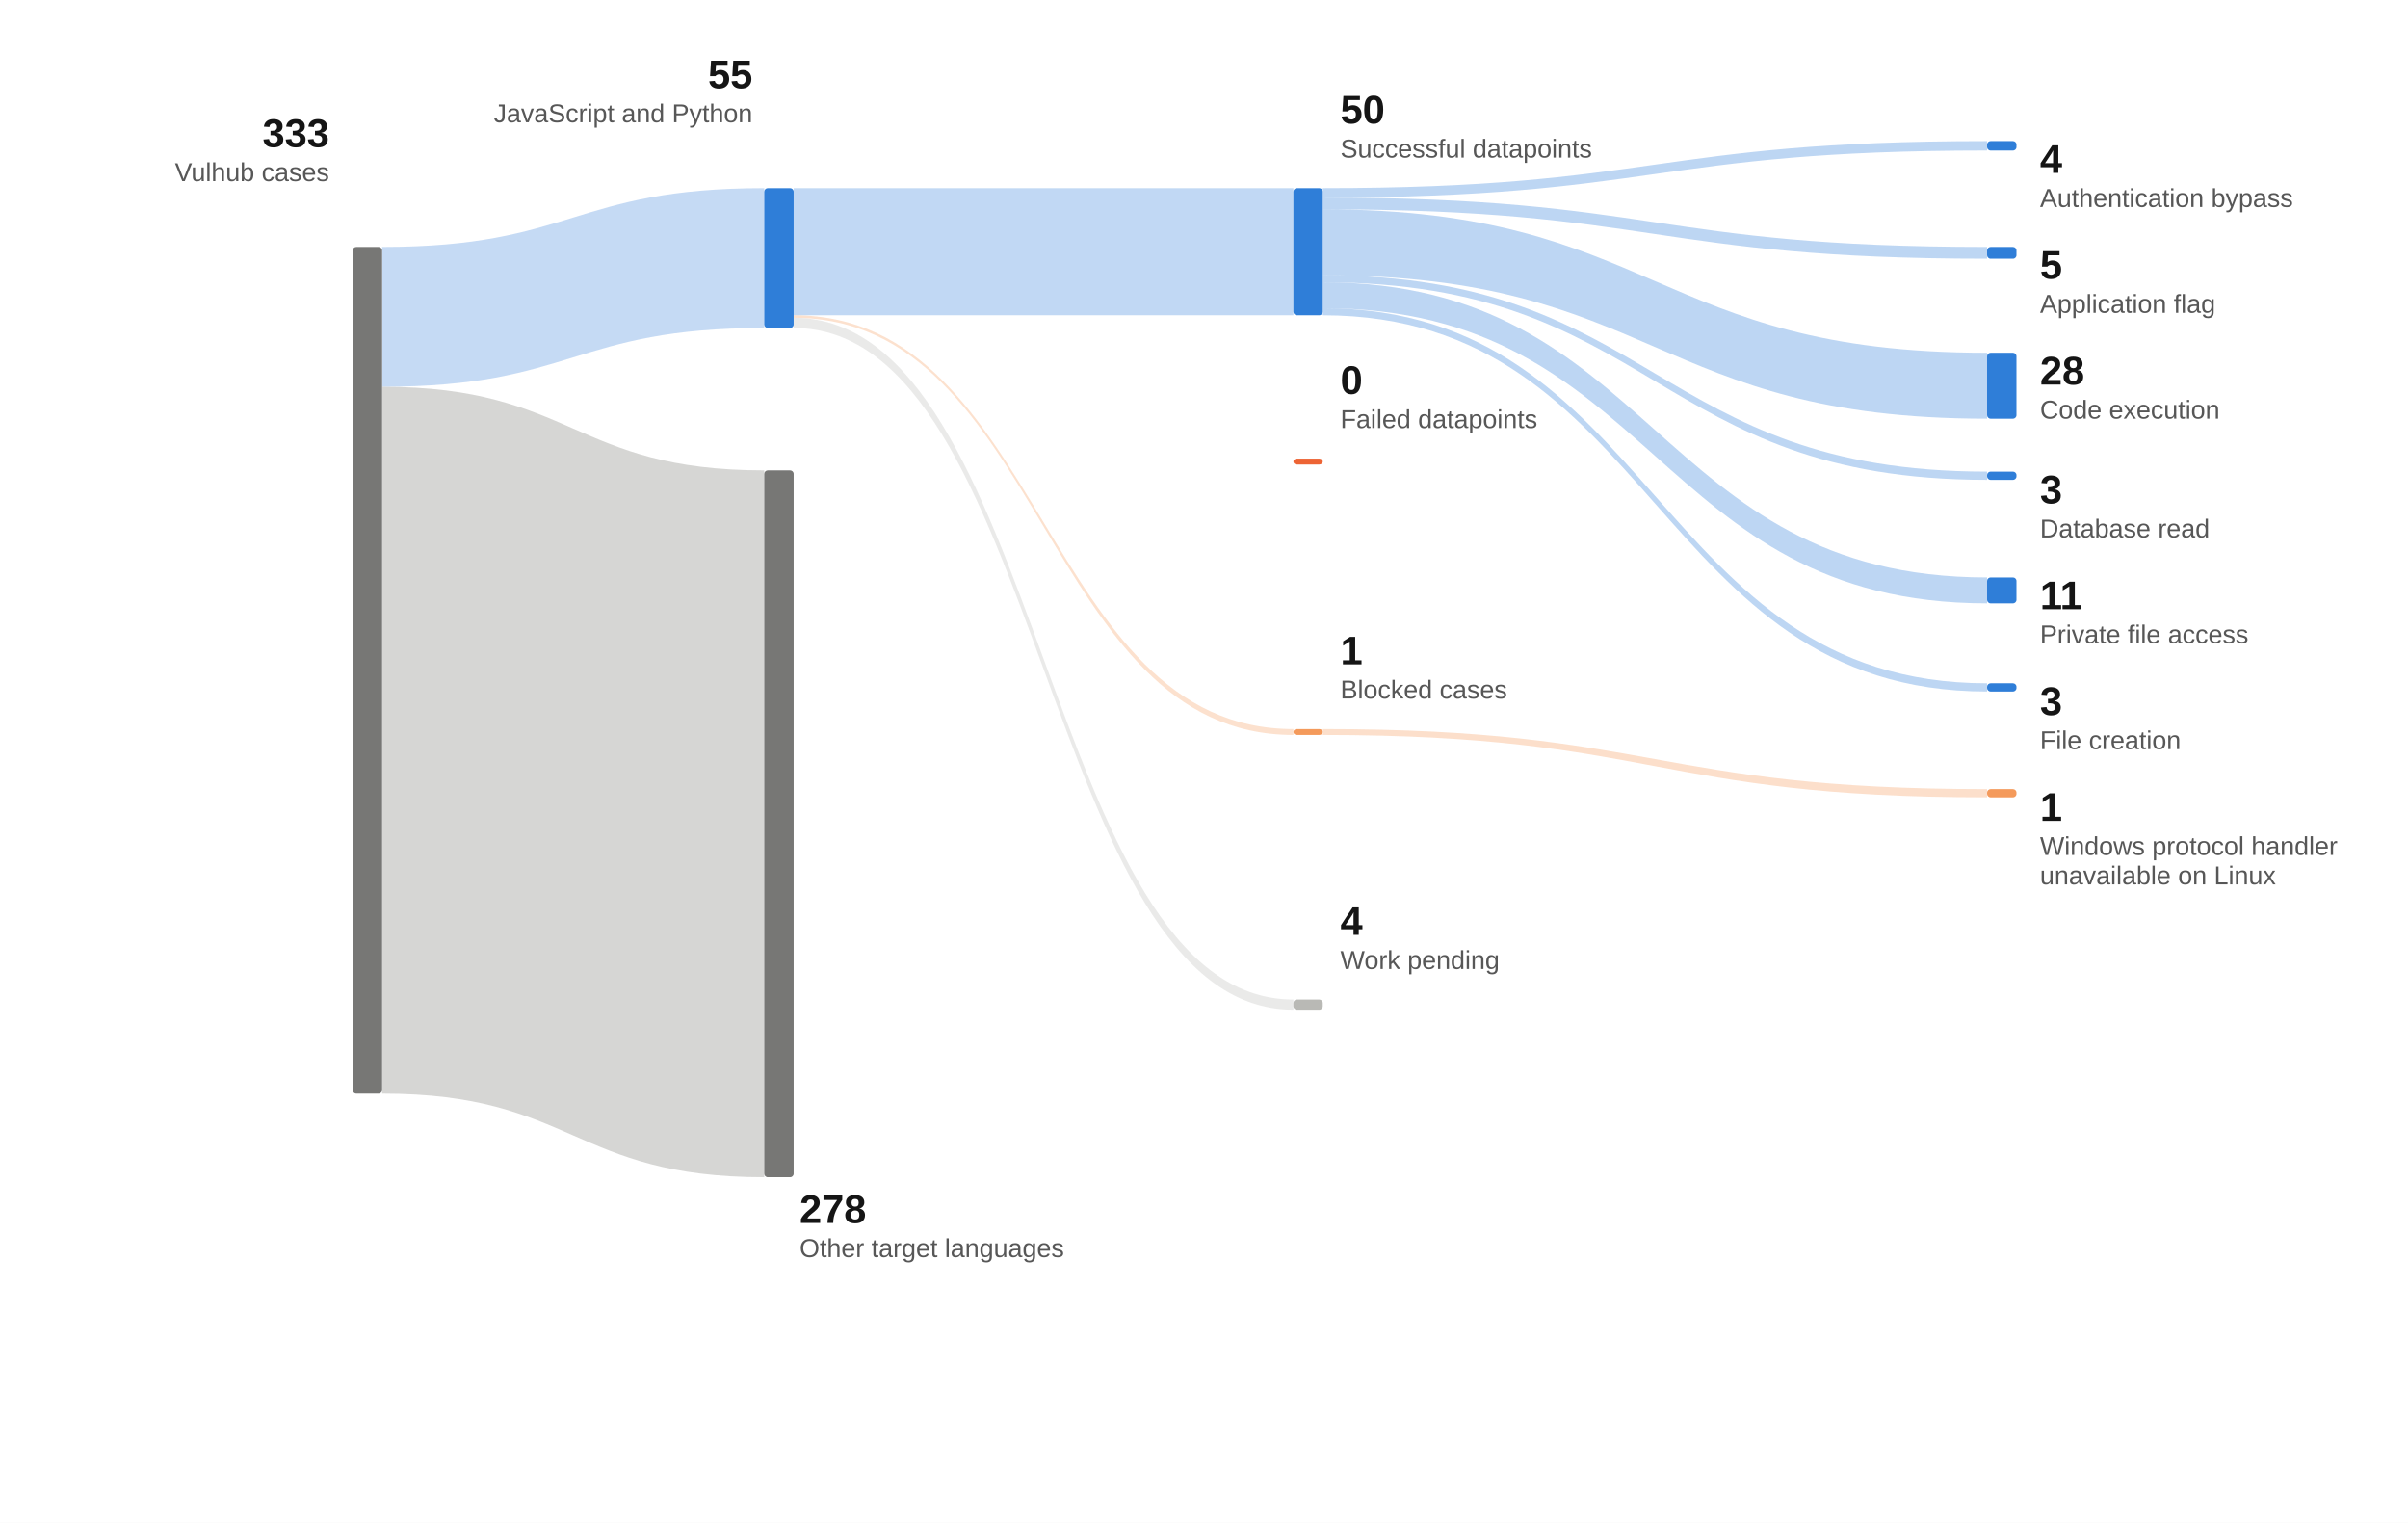
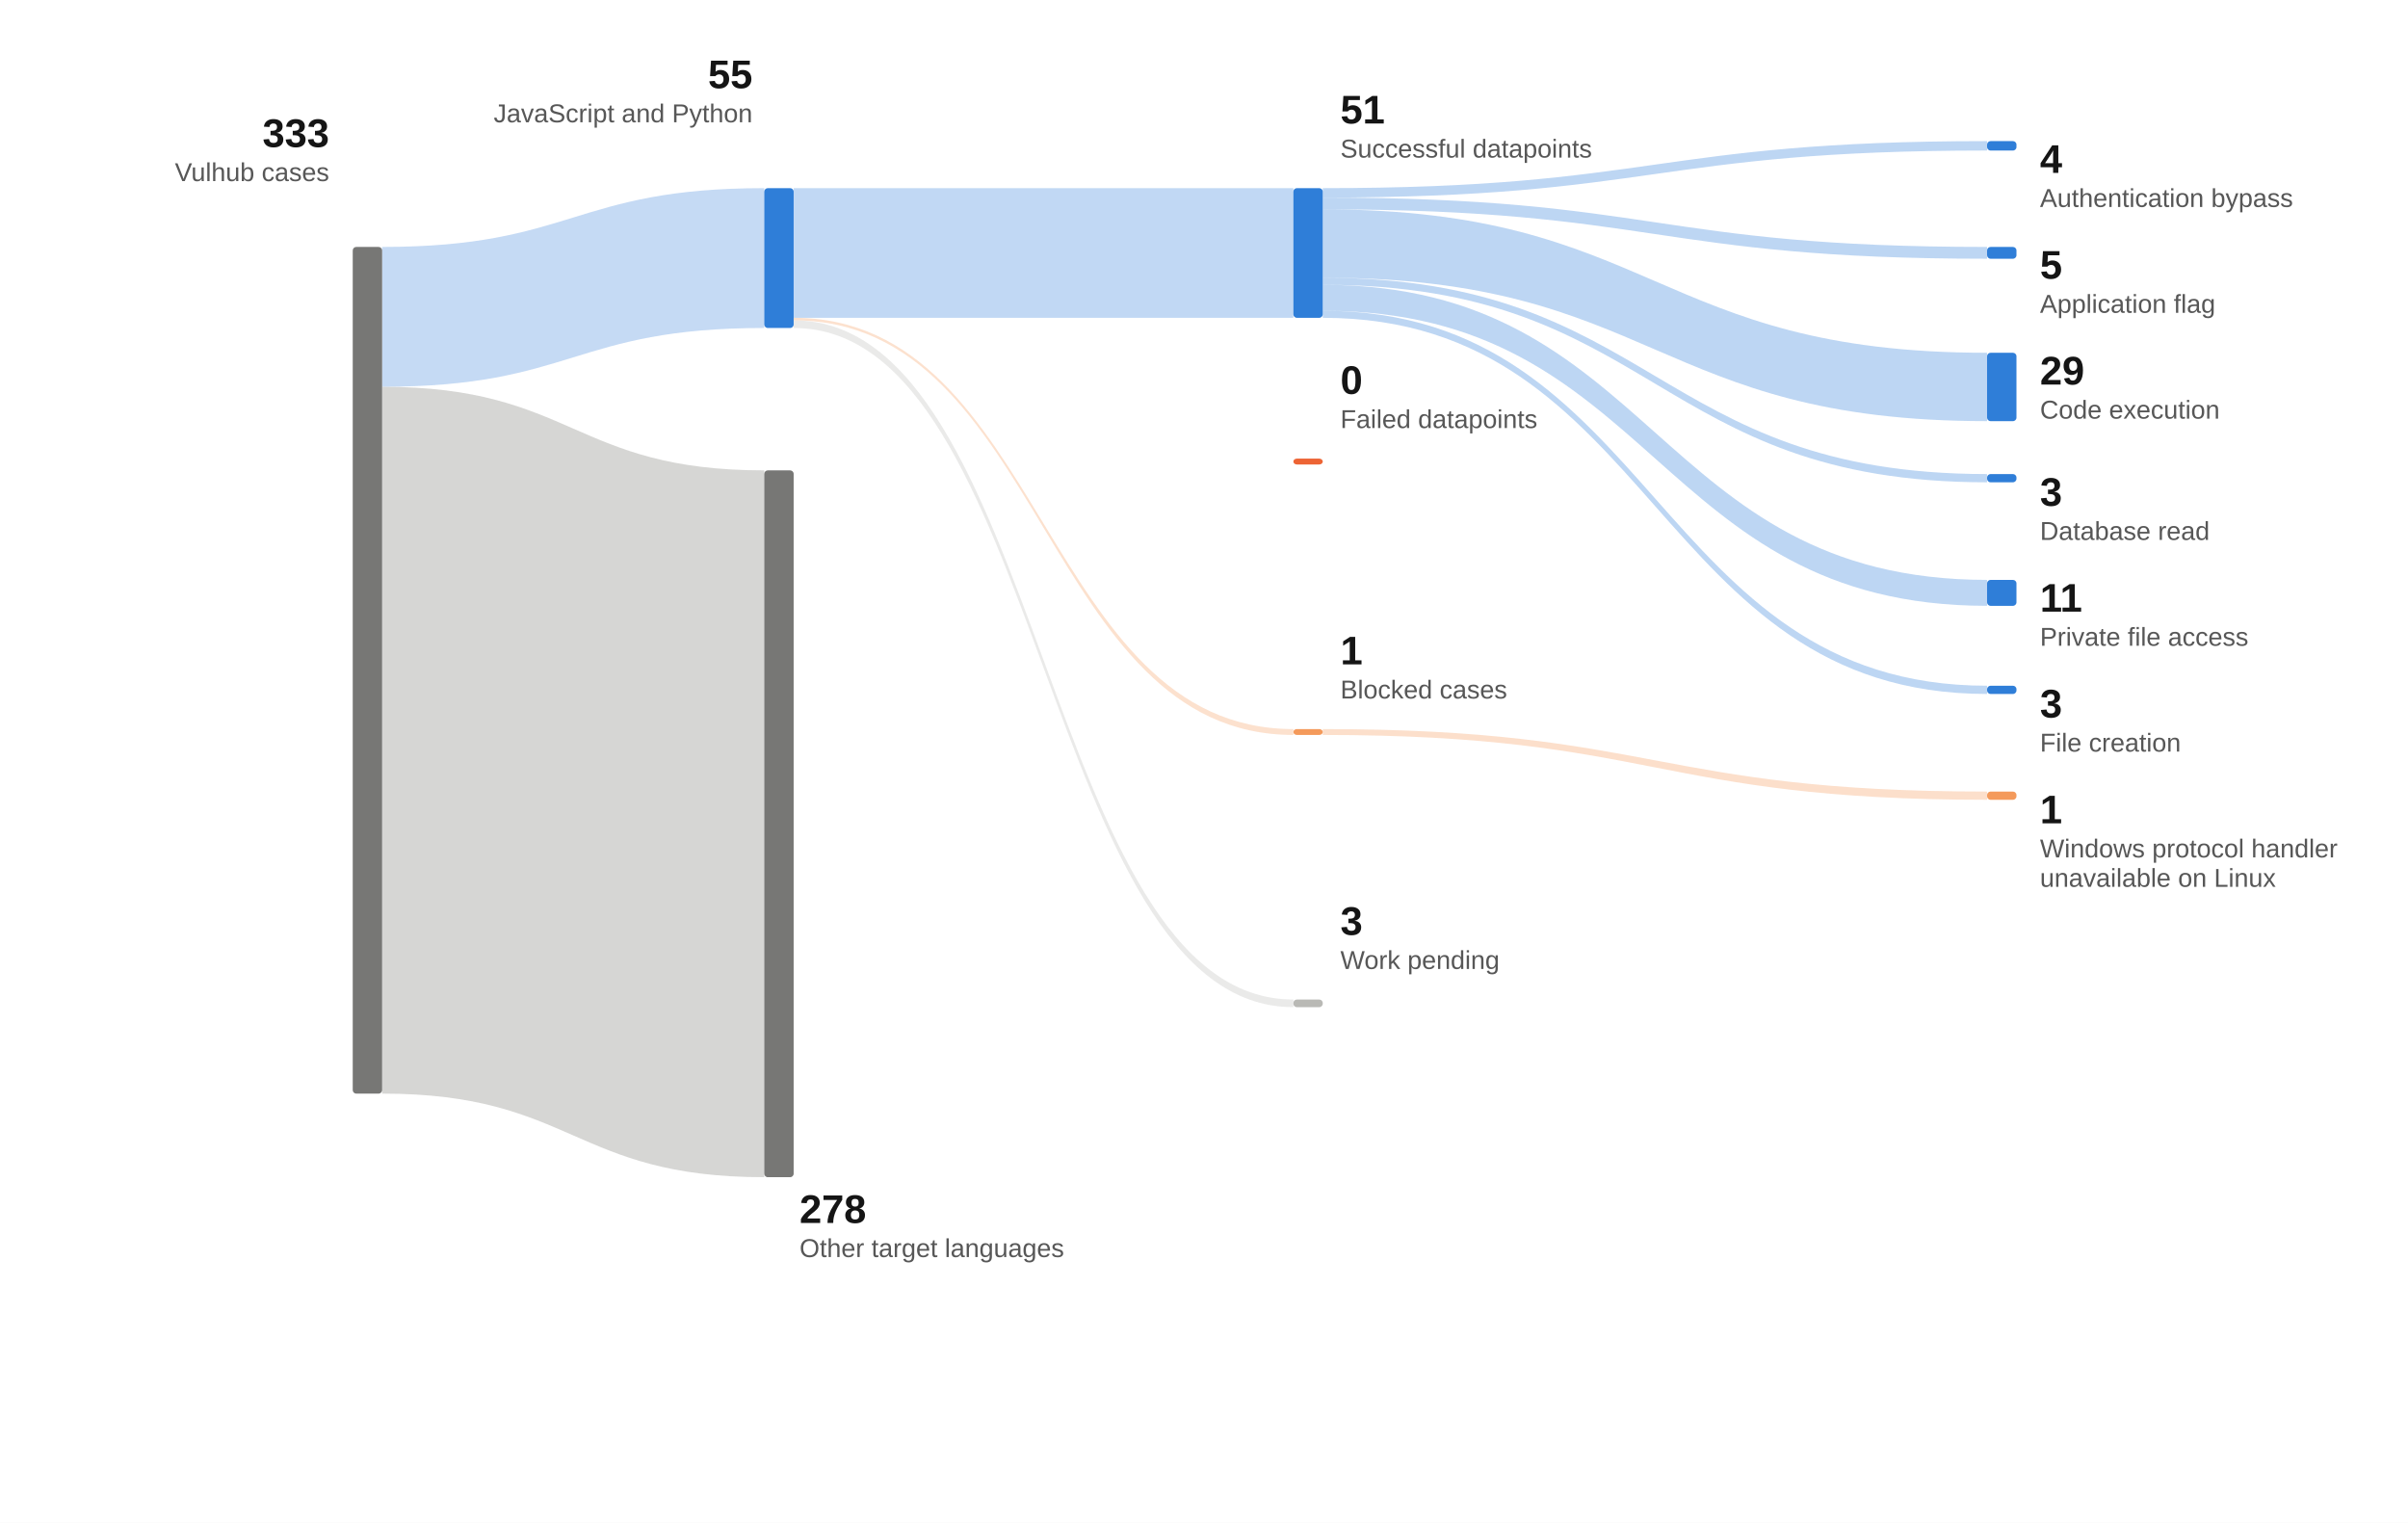
<svg xmlns="http://www.w3.org/2000/svg" width="2048" height="1295" viewBox="0 0 2048 1295">
  <style>.count{font:700 34px Arial,sans-serif;fill:#151515}.detail{font:22px Arial,sans-serif;fill:#575757}</style>
  <rect width="100%" height="100%" fill="#fff" />
  <path d="M325 210 C487.5 210 487.5 160 650 160 L650 278.919 C487.5 278.919 487.5 328.919 325 328.919 Z" fill="#3079d7" fill-opacity="0.28" />
  <path d="M325 328.919 C487.5 328.919 487.5 400 650 400 L650 1001.081 C487.5 1001.081 487.5 930.0 325 930.0 Z" fill="#aaa9a6" fill-opacity="0.48" />
-   <path d="M675 160.0 C887.5 160.0 887.5 160 1100 160 L1100 268.108 C887.5 268.108 887.5 268.108 675 268.108 Z" fill="#2f7ed8" fill-opacity="0.3" />
-   <path d="M675 268.108 C887.5 268.108 887.5 620 1100 620 L1100 625 C887.5 625 887.5 270.27 675 270.27 Z" fill="#f49a5b" fill-opacity="0.3" />
-   <path d="M675 270.27 C887.5 270.27 887.5 850 1100 850 L1100 858.649 C887.5 858.649 887.5 278.919 675 278.919 Z" fill="#b9b9b5" fill-opacity="0.3" />
-   <path d="M1125 160.0 C1407.5 160.0 1407.5 120 1690 120 L1690 128.008 C1407.5 128.008 1407.5 168.008 1125 168.008 Z" fill="#2f7ed8" fill-opacity="0.32" />
-   <rect x="1690" y="120" width="25" height="8.008" rx="3" fill="#2f7ed8" />
+   <path d="M675 160.0 C887.5 160.0 887.5 160 1100 160 L1100 270.27 C887.5 270.27 887.5 270.27 675 270.27 Z" fill="#2f7ed8" fill-opacity="0.3" />
+   <path d="M675 270.27 C887.5 270.27 887.5 620 1100 620 L1100 625 C887.5 625 887.5 272.432 675 272.432 Z" fill="#f49a5b" fill-opacity="0.3" />
+   <path d="M675 272.432 C887.5 272.432 887.5 850 1100 850 L1100 856.486 C887.5 856.486 887.5 278.919 675 278.919 Z" fill="#b9b9b5" fill-opacity="0.3" />
+   <path d="M1125 160.0 C1407.5 160.0 1407.5 120 1690 120 L1690 128.02 C1407.5 128.02 1407.5 168.02 1125 168.02 Z" fill="#2f7ed8" fill-opacity="0.32" />
+   <rect x="1690" y="120" width="25" height="8.02" rx="3" fill="#2f7ed8" />
  <text x="1735" y="147" text-anchor="start" class="count">4</text>
  <text x="1735" y="176" text-anchor="start" class="detail">Authentication bypass</text>
-   <path d="M1125 168.008 C1407.5 168.008 1407.5 210 1690 210 L1690 220.01 C1407.5 220.01 1407.5 178.018 1125 178.018 Z" fill="#2f7ed8" fill-opacity="0.32" />
-   <rect x="1690" y="210" width="25" height="10.01" rx="3" fill="#2f7ed8" />
+   <path d="M1125 168.02 C1407.5 168.02 1407.5 210 1690 210 L1690 220.025 C1407.5 220.025 1407.5 178.044 1125 178.044 Z" fill="#2f7ed8" fill-opacity="0.32" />
+   <rect x="1690" y="210" width="25" height="10.025" rx="3" fill="#2f7ed8" />
  <text x="1735" y="237" text-anchor="start" class="count">5</text>
  <text x="1735" y="266" text-anchor="start" class="detail">Application flag</text>
-   <path d="M1125 178.018 C1407.5 178.018 1407.5 300 1690 300 L1690 356.056 C1407.5 356.056 1407.5 234.074 1125 234.074 Z" fill="#2f7ed8" fill-opacity="0.32" />
-   <rect x="1690" y="300" width="25" height="56.056" rx="3" fill="#2f7ed8" />
-   <text x="1735" y="327" text-anchor="start" class="count">28</text>
+   <path d="M1125 178.044 C1407.5 178.044 1407.5 300 1690 300 L1690 358.143 C1407.5 358.143 1407.5 236.187 1125 236.187 Z" fill="#2f7ed8" fill-opacity="0.32" />
+   <rect x="1690" y="300" width="25" height="58.143" rx="3" fill="#2f7ed8" />
+   <text x="1735" y="327" text-anchor="start" class="count">29</text>
  <text x="1735" y="356" text-anchor="start" class="detail">Code execution</text>
-   <path d="M1125 234.074 C1407.5 234.074 1407.5 401.056 1690 401.056 L1690 408.056 C1407.5 408.056 1407.5 240.08 1125 240.08 Z" fill="#2f7ed8" fill-opacity="0.32" />
-   <rect x="1690" y="401.056" width="25" height="7" rx="3" fill="#2f7ed8" />
-   <text x="1735" y="428.056" text-anchor="start" class="count">3</text>
-   <text x="1735" y="457.056" text-anchor="start" class="detail">Database read</text>
-   <path d="M1125 240.08 C1407.5 240.08 1407.5 491.056 1690 491.056 L1690 513.078 C1407.5 513.078 1407.5 262.102 1125 262.102 Z" fill="#2f7ed8" fill-opacity="0.32" />
-   <rect x="1690" y="491.056" width="25" height="22.022" rx="3" fill="#2f7ed8" />
-   <text x="1735" y="518.056" text-anchor="start" class="count">11</text>
-   <text x="1735" y="547.056" text-anchor="start" class="detail">Private file access</text>
-   <path d="M1125 262.102 C1407.5 262.102 1407.5 581.056 1690 581.056 L1690 588.056 C1407.5 588.056 1407.5 268.108 1125 268.108 Z" fill="#2f7ed8" fill-opacity="0.32" />
-   <rect x="1690" y="581.056" width="25" height="7" rx="3" fill="#2f7ed8" />
-   <text x="1735" y="608.056" text-anchor="start" class="count">3</text>
-   <text x="1735" y="637.056" text-anchor="start" class="detail">File creation</text>
-   <path d="M1125 620.0 C1407.5 620.0 1407.5 671.056 1690 671.056 L1690 678.056 C1407.5 678.056 1407.5 625.0 1125 625.0 Z" fill="#f49a5b" fill-opacity="0.32" />
-   <rect x="1690" y="671.056" width="25" height="7" rx="3" fill="#f49a5b" />
-   <text x="1735" y="698.056" text-anchor="start" class="count">1</text>
-   <text x="1735" y="727.056" text-anchor="start" class="detail">Windows protocol handler</text>
-   <text x="1735" y="752.056" text-anchor="start" class="detail">unavailable on Linux</text>
+   <path d="M1125 236.187 C1407.5 236.187 1407.5 403.143 1690 403.143 L1690 410.143 C1407.5 410.143 1407.5 242.201 1125 242.201 Z" fill="#2f7ed8" fill-opacity="0.32" />
+   <rect x="1690" y="403.143" width="25" height="7" rx="3" fill="#2f7ed8" />
+   <text x="1735" y="430.143" text-anchor="start" class="count">3</text>
+   <text x="1735" y="459.143" text-anchor="start" class="detail">Database read</text>
+   <path d="M1125 242.201 C1407.5 242.201 1407.5 493.143 1690 493.143 L1690 515.197 C1407.5 515.197 1407.5 264.256 1125 264.256 Z" fill="#2f7ed8" fill-opacity="0.32" />
+   <rect x="1690" y="493.143" width="25" height="22.054" rx="3" fill="#2f7ed8" />
+   <text x="1735" y="520.143" text-anchor="start" class="count">11</text>
+   <text x="1735" y="549.143" text-anchor="start" class="detail">Private file access</text>
+   <path d="M1125 264.256 C1407.5 264.256 1407.5 583.143 1690 583.143 L1690 590.143 C1407.5 590.143 1407.5 270.27 1125 270.27 Z" fill="#2f7ed8" fill-opacity="0.32" />
+   <rect x="1690" y="583.143" width="25" height="7" rx="3" fill="#2f7ed8" />
+   <text x="1735" y="610.143" text-anchor="start" class="count">3</text>
+   <text x="1735" y="639.143" text-anchor="start" class="detail">File creation</text>
+   <path d="M1125 620.0 C1407.5 620.0 1407.5 673.143 1690 673.143 L1690 680.143 C1407.5 680.143 1407.5 625.0 1125 625.0 Z" fill="#f49a5b" fill-opacity="0.32" />
+   <rect x="1690" y="673.143" width="25" height="7" rx="3" fill="#f49a5b" />
+   <text x="1735" y="700.143" text-anchor="start" class="count">1</text>
+   <text x="1735" y="729.143" text-anchor="start" class="detail">Windows protocol handler</text>
+   <text x="1735" y="754.143" text-anchor="start" class="detail">unavailable on Linux</text>
  <rect x="300" y="210" width="25" height="720" rx="3" fill="#777775" />
  <rect x="650" y="160" width="25" height="118.919" rx="3" fill="#2f7ed8" />
  <rect x="650" y="400" width="25" height="601.081" rx="3" fill="#777775" />
  <text x="280" y="125" text-anchor="end" class="count">333</text>
  <text x="280" y="154" text-anchor="end" class="detail">Vulhub cases</text>
  <text x="640" y="75" text-anchor="end" class="count">55</text>
  <text x="640" y="104" text-anchor="end" class="detail">JavaScript and Python</text>
  <text x="680" y="1040" text-anchor="start" class="count">278</text>
  <text x="680" y="1069" text-anchor="start" class="detail">Other target languages</text>
-   <rect x="1100" y="160" width="25" height="108.108" rx="3" fill="#2f7ed8" />
-   <text x="1140" y="105" text-anchor="start" class="count">50</text>
+   <rect x="1100" y="160" width="25" height="110.27" rx="3" fill="#2f7ed8" />
+   <text x="1140" y="105" text-anchor="start" class="count">51</text>
  <text x="1140" y="134" text-anchor="start" class="detail">Successful datapoints</text>
  <rect x="1100" y="390" width="25" height="5" rx="3" fill="#ed6434" />
  <text x="1140" y="335" text-anchor="start" class="count">0</text>
  <text x="1140" y="364" text-anchor="start" class="detail">Failed datapoints</text>
  <rect x="1100" y="620" width="25" height="5" rx="3" fill="#f49a5b" />
  <text x="1140" y="565" text-anchor="start" class="count">1</text>
  <text x="1140" y="594" text-anchor="start" class="detail">Blocked cases</text>
-   <rect x="1100" y="850" width="25" height="8.649" rx="3" fill="#b9b9b5" />
-   <text x="1140" y="795" text-anchor="start" class="count">4</text>
+   <rect x="1100" y="850" width="25" height="6.486" rx="3" fill="#b9b9b5" />
+   <text x="1140" y="795" text-anchor="start" class="count">3</text>
  <text x="1140" y="824" text-anchor="start" class="detail">Work pending</text>
</svg>
